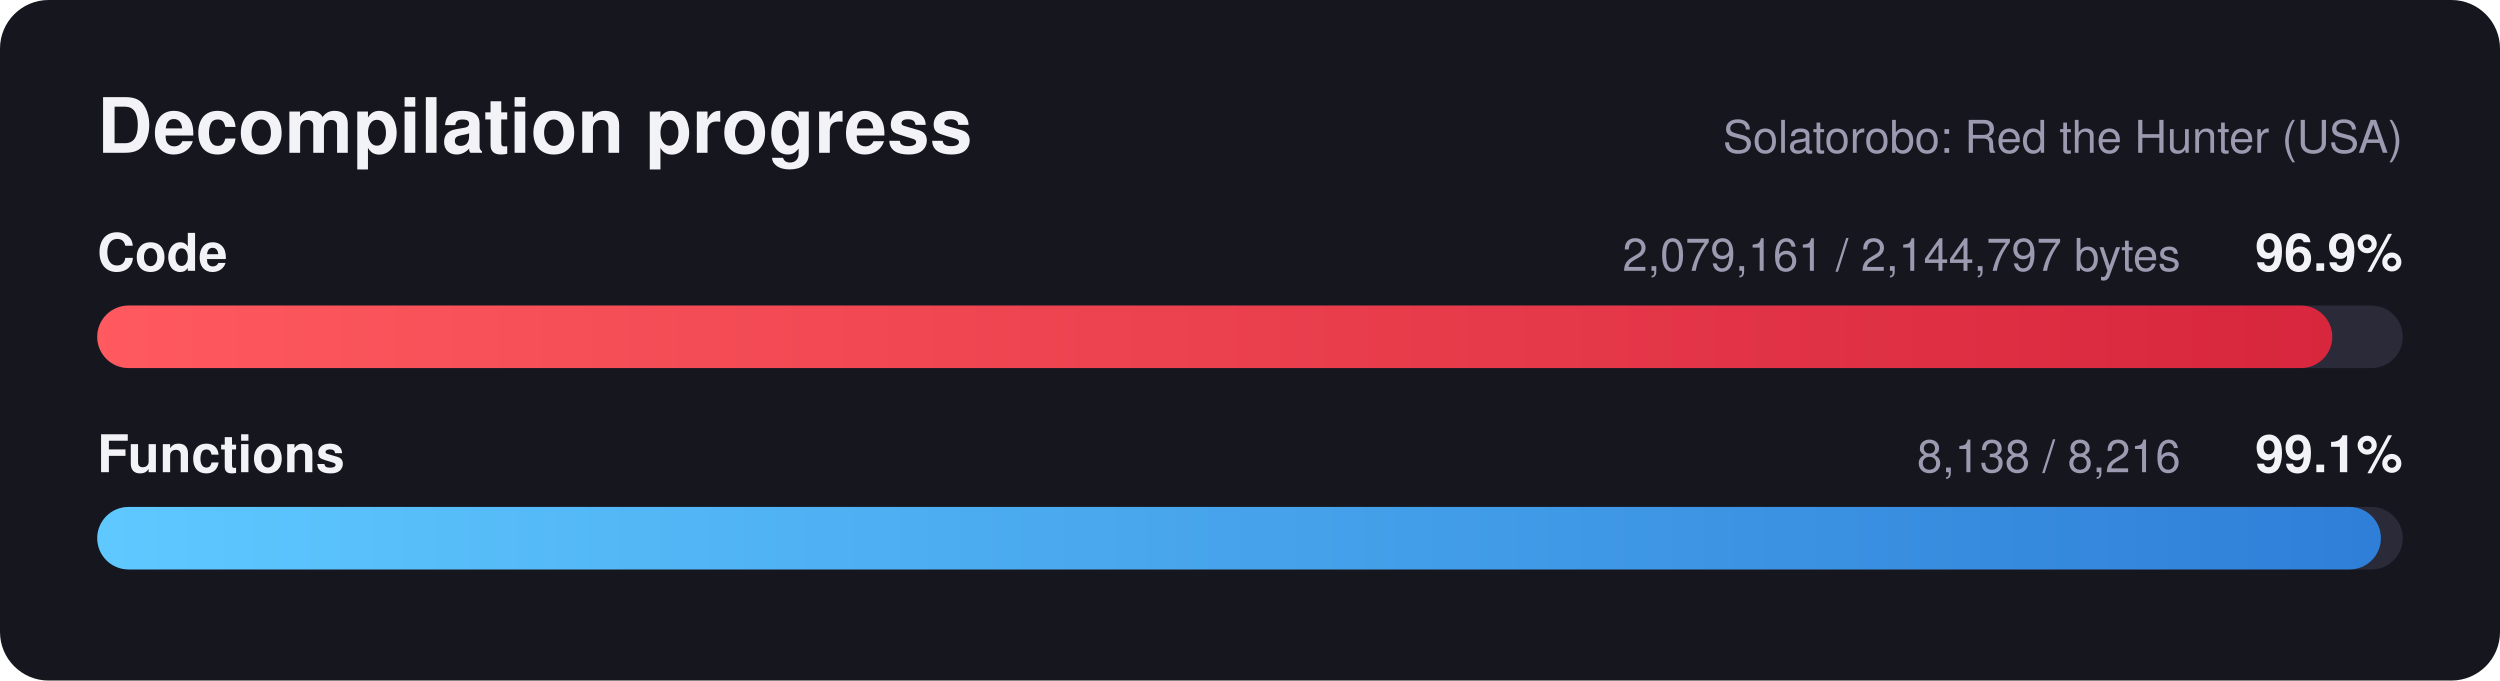
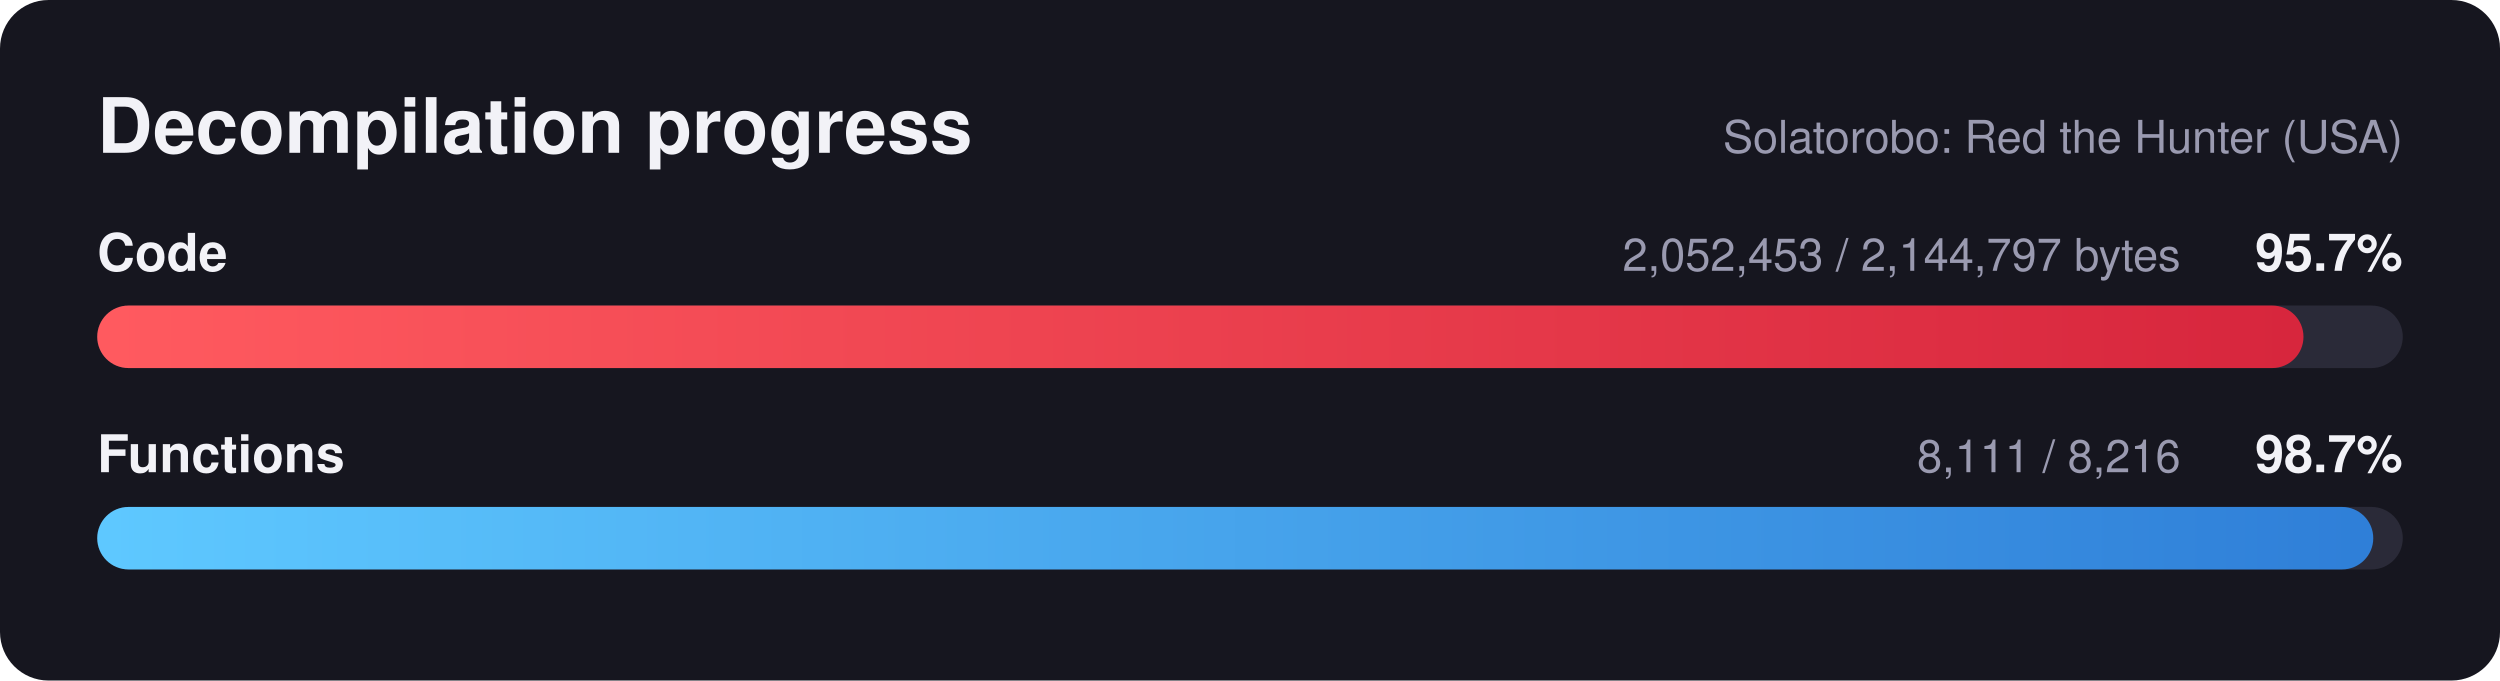
<svg xmlns="http://www.w3.org/2000/svg" width="720" height="196" viewBox="0 0 720 196" font-family="Segoe UI, Helvetica, Arial, sans-serif">
  <defs>
    <linearGradient id="red" x1="0" x2="1" y1="0" y2="0">
      <stop offset="0" stop-color="#ff5a5f" />
      <stop offset="1" stop-color="#d7263d" />
    </linearGradient>
    <linearGradient id="blue" x1="0" x2="1" y1="0" y2="0">
      <stop offset="0" stop-color="#5ec8ff" />
      <stop offset="1" stop-color="#2f7fd8" />
    </linearGradient>
  </defs>
  <rect width="720" height="196" rx="14" fill="#16161f" />
  <text x="28" y="44" fill="#f2f2f7" font-size="22" font-weight="700">Decompilation progress</text>
  <text x="692" y="44" fill="#9a9ab0" font-size="13" text-anchor="end">Solatorobo: Red the Hunter (USA)</text>
  <text x="28" y="78" fill="#f2f2f7" font-size="15" font-weight="600">Code</text>
-   <text x="692" y="78" fill="#f2f2f7" font-size="15" font-weight="700" text-anchor="end">96.9%</text>
-   <text x="628" y="78" fill="#9a9ab0" font-size="13" text-anchor="end">2,079,161 / 2,144,797 bytes</text>
+   <text x="692" y="78" fill="#f2f2f7" font-size="15" font-weight="700" text-anchor="end">95.7%</text>
+   <text x="628" y="78" fill="#9a9ab0" font-size="13" text-anchor="end">2,052,453 / 2,144,797 bytes</text>
  <rect x="28" y="88" width="664" height="18" rx="9.0" fill="#2a2a38" />
-   <rect x="28" y="88" width="643.7" height="18" rx="9.0" fill="url(#red)" />
+   <rect x="28" y="88" width="635.4" height="18" rx="9.0" fill="url(#red)" />
  <text x="28" y="136" fill="#f2f2f7" font-size="15" font-weight="600">Functions</text>
-   <text x="692" y="136" fill="#f2f2f7" font-size="15" font-weight="700" text-anchor="end">99.1%</text>
-   <text x="628" y="136" fill="#9a9ab0" font-size="13" text-anchor="end">8,138 / 8,216</text>
+   <text x="692" y="136" fill="#f2f2f7" font-size="15" font-weight="700" text-anchor="end">98.7%</text>
+   <text x="628" y="136" fill="#9a9ab0" font-size="13" text-anchor="end">8,111 / 8,216</text>
  <rect x="28" y="146" width="664" height="18" rx="9.0" fill="#2a2a38" />
-   <rect x="28" y="146" width="657.7" height="18" rx="9.0" fill="url(#blue)" />
+   <rect x="28" y="146" width="655.5" height="18" rx="9.0" fill="url(#blue)" />
</svg>
